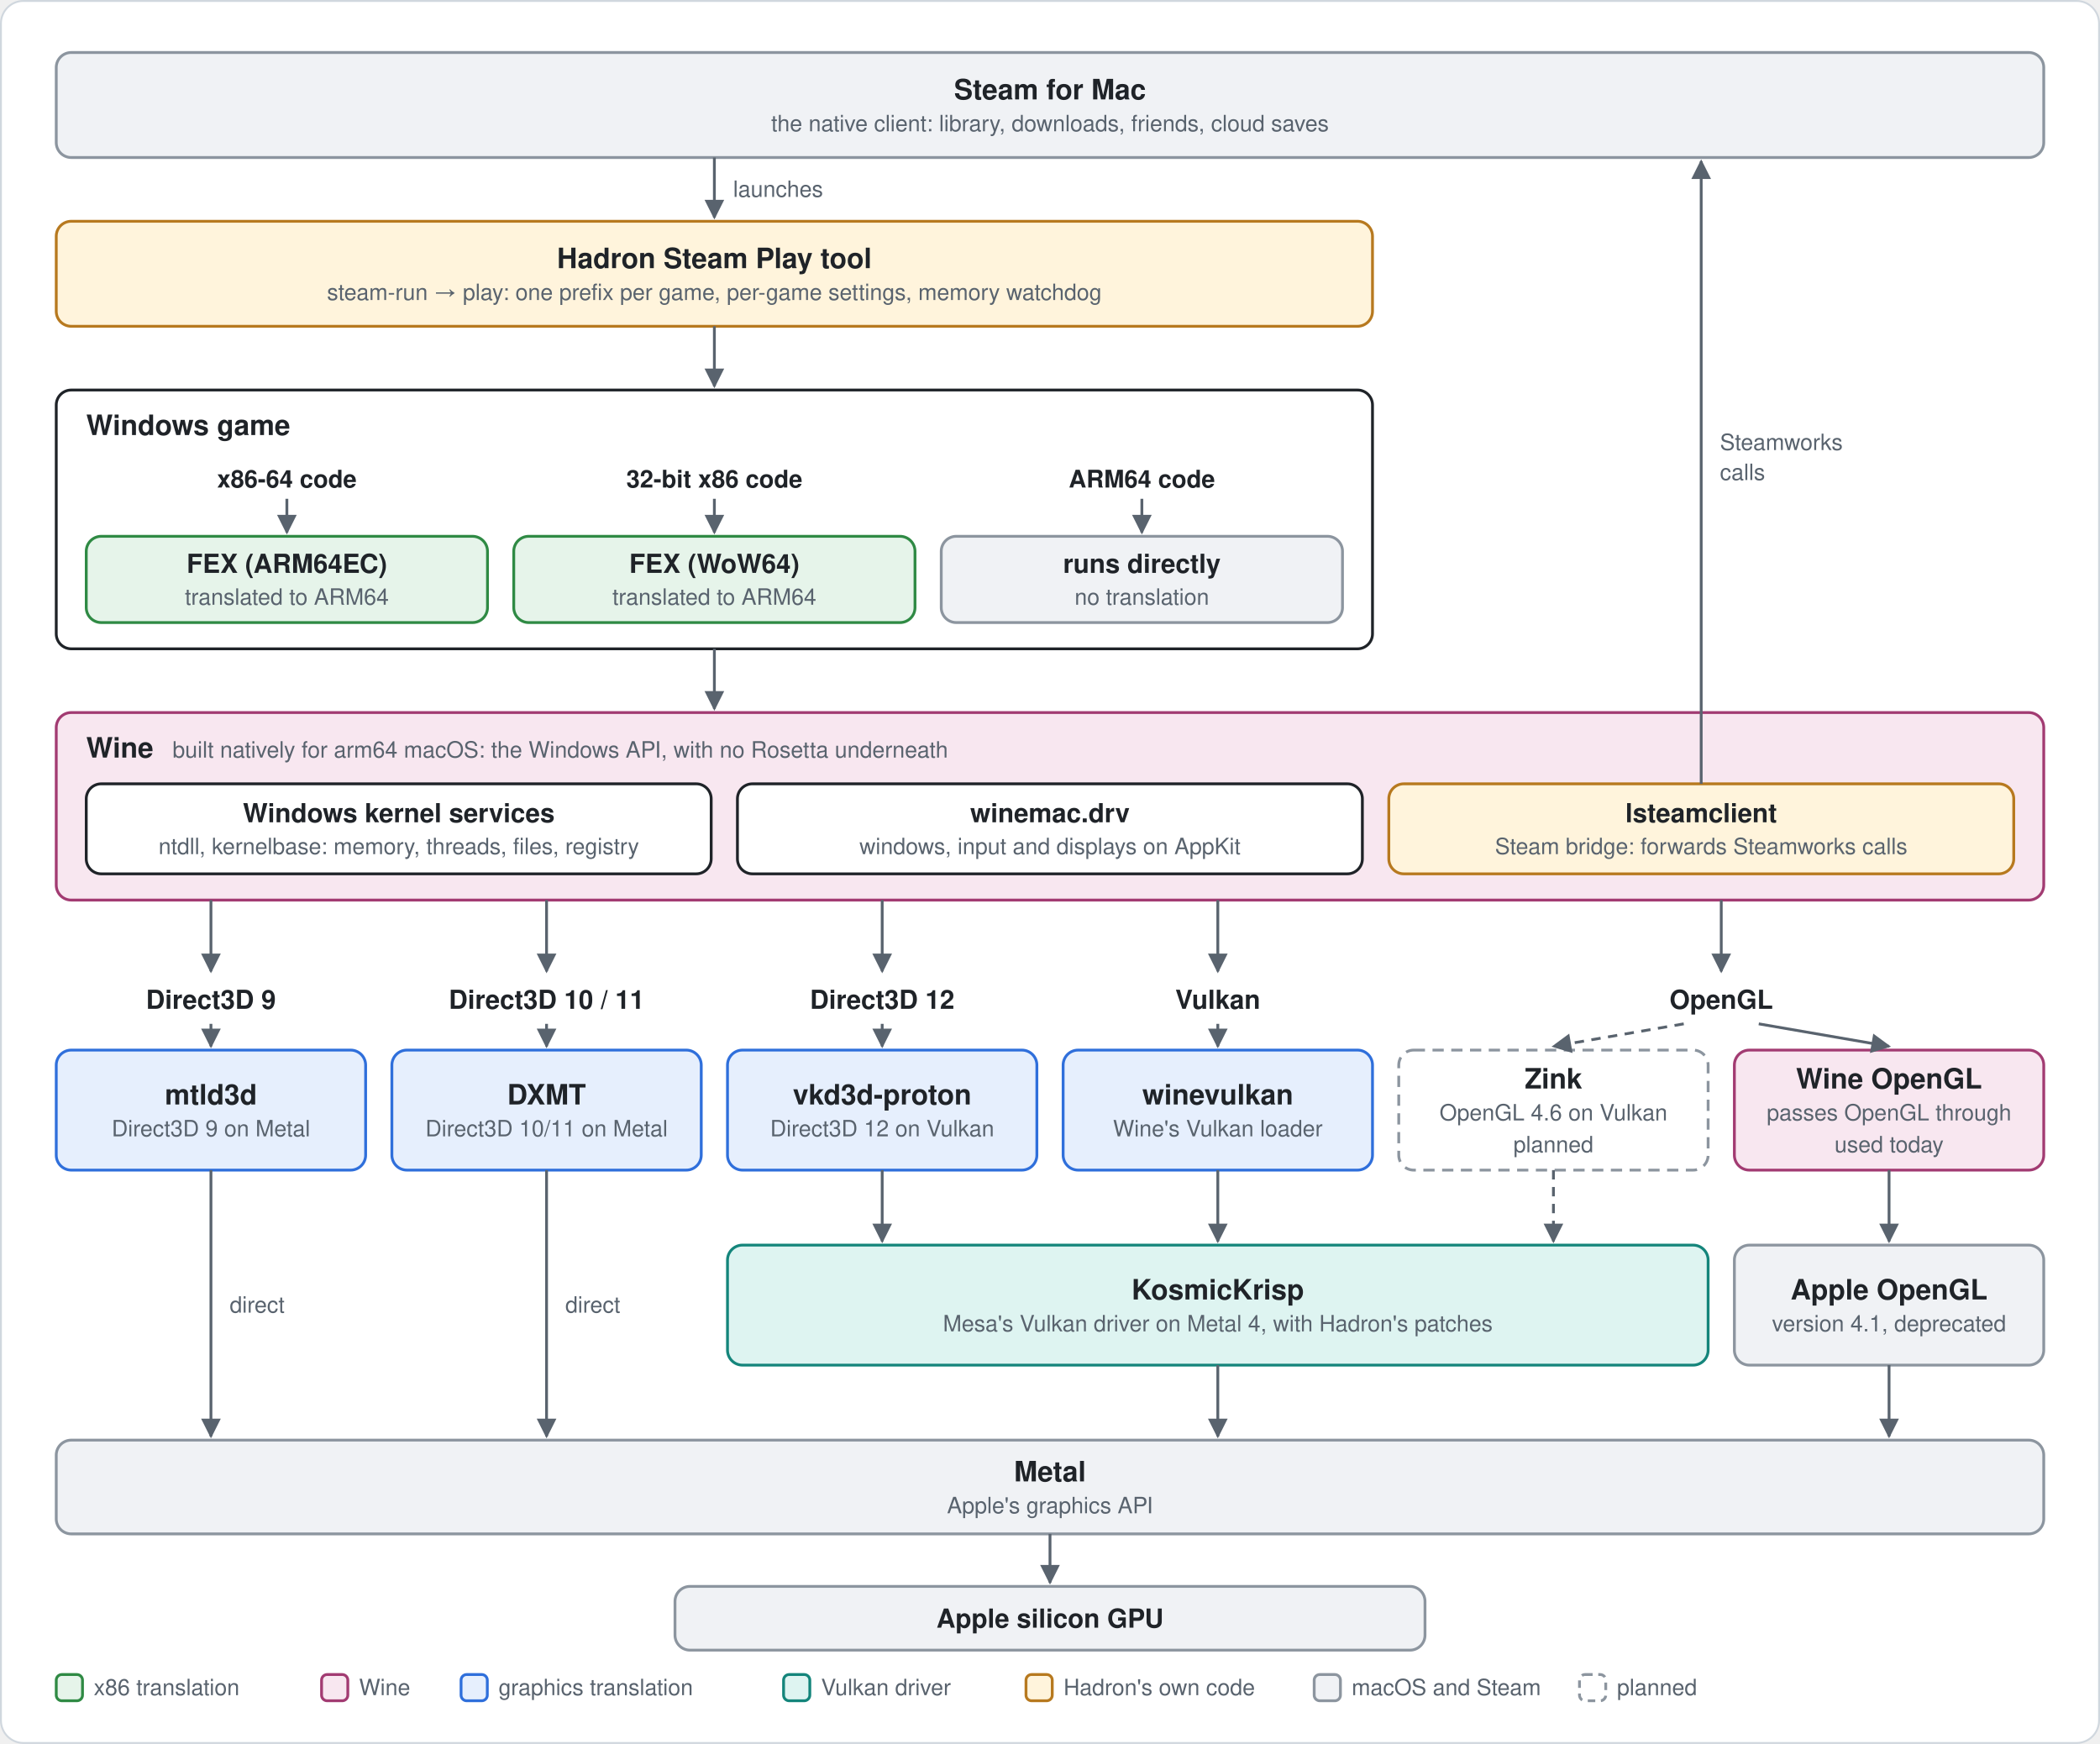
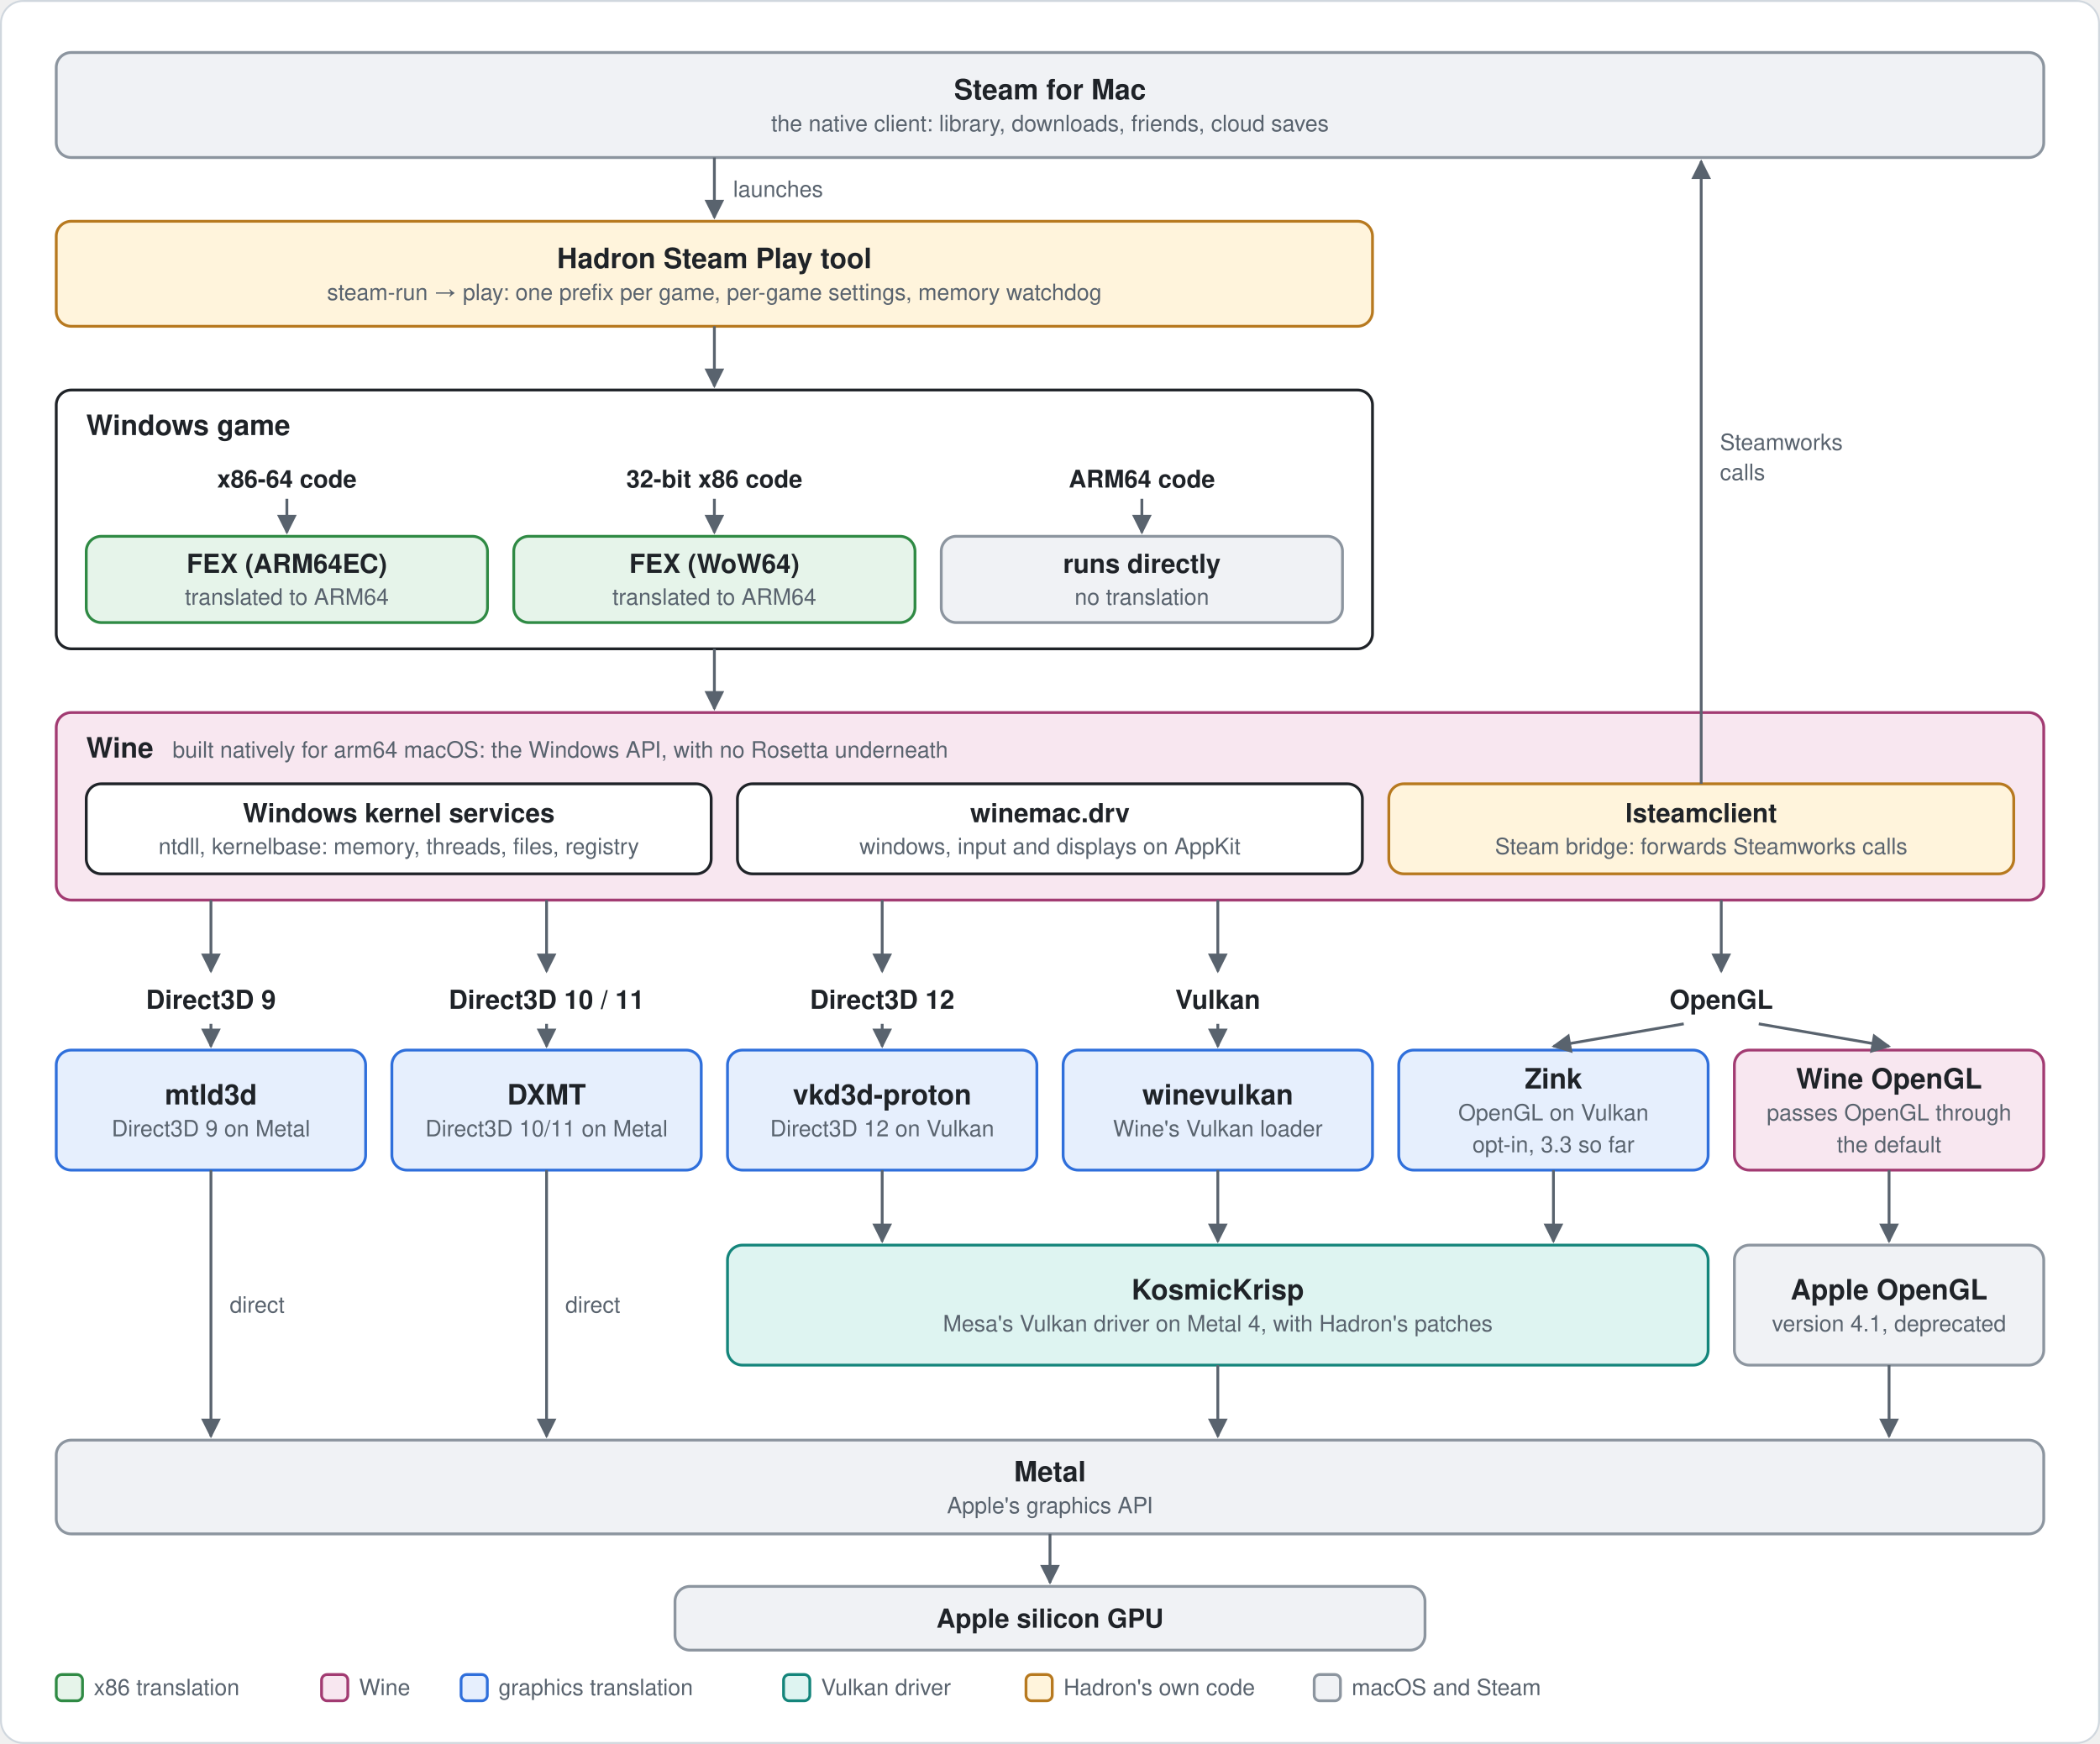
<svg xmlns="http://www.w3.org/2000/svg" viewBox="0 0 1120 930" width="1120" height="930" font-family="-apple-system, BlinkMacSystemFont, 'Segoe UI', Helvetica, Arial, sans-serif" role="img" aria-label="Hadron architecture">
  <defs>
    <marker id="a" viewBox="0 0 10 10" refX="9" refY="5" markerWidth="7" markerHeight="7" orient="auto-start-reverse">
      <path d="M0,0 L10,5 L0,10 z" fill="#59636e" />
    </marker>
  </defs>
  <rect x="0.5" y="0.5" width="1119" height="929" rx="12" fill="#ffffff" stroke="#d0d7de" />
  <rect x="30.0" y="28" width="1060.0" height="56" rx="8" fill="#f0f2f5" stroke="#8c959f" stroke-width="1.5" />
  <text x="560.0" y="53.0" font-size="15" font-weight="600" fill="#1f2328" text-anchor="middle">Steam for Mac</text>
  <text x="560.0" y="70.0" font-size="12" font-weight="400" fill="#59636e" text-anchor="middle">the native client: library, downloads, friends, cloud saves</text>
  <rect x="30.0" y="118" width="702.0" height="56" rx="8" fill="#fff4dc" stroke="#b7791f" stroke-width="1.5" />
  <text x="381.0" y="143.0" font-size="15" font-weight="600" fill="#1f2328" text-anchor="middle">Hadron Steam Play tool</text>
  <text x="381.0" y="160.0" font-size="12" font-weight="400" fill="#59636e" text-anchor="middle">steam-run → play: one prefix per game, per-game settings, memory watchdog</text>
  <line x1="381.0" y1="84" x2="381.0" y2="116" stroke="#59636e" stroke-width="1.5" marker-end="url(#a)" />
  <text x="391.0" y="105.0" font-size="12" font-weight="400" fill="#59636e" text-anchor="start">launches</text>
  <rect x="30.0" y="208" width="702.0" height="138" rx="8" fill="#ffffff" stroke="#1f2328" stroke-width="1.5" />
  <text x="46.0" y="232.0" font-size="15" font-weight="600" fill="#1f2328" text-anchor="start">Windows game</text>
  <line x1="381.0" y1="174" x2="381.0" y2="206" stroke="#59636e" stroke-width="1.5" marker-end="url(#a)" />
  <text x="153.0" y="260.0" font-size="13" font-weight="600" fill="#1f2328" text-anchor="middle">x86-64 code</text>
  <line x1="153.0" y1="266" x2="153.0" y2="284" stroke="#59636e" stroke-width="1.5" marker-end="url(#a)" />
  <rect x="46.0" y="286" width="214.0" height="46" rx="8" fill="#e6f4ea" stroke="#2f8a44" stroke-width="1.5" />
  <text x="153.0" y="305.5" font-size="14" font-weight="600" fill="#1f2328" text-anchor="middle">FEX (ARM64EC)</text>
  <text x="153.0" y="322.5" font-size="12" font-weight="400" fill="#59636e" text-anchor="middle">translated to ARM64</text>
  <text x="381.0" y="260.0" font-size="13" font-weight="600" fill="#1f2328" text-anchor="middle">32-bit x86 code</text>
  <line x1="381.0" y1="266" x2="381.0" y2="284" stroke="#59636e" stroke-width="1.5" marker-end="url(#a)" />
  <rect x="274.0" y="286" width="214.0" height="46" rx="8" fill="#e6f4ea" stroke="#2f8a44" stroke-width="1.5" />
  <text x="381.0" y="305.5" font-size="14" font-weight="600" fill="#1f2328" text-anchor="middle">FEX (WoW64)</text>
  <text x="381.0" y="322.5" font-size="12" font-weight="400" fill="#59636e" text-anchor="middle">translated to ARM64</text>
  <text x="609.0" y="260.0" font-size="13" font-weight="600" fill="#1f2328" text-anchor="middle">ARM64 code</text>
  <line x1="609.0" y1="266" x2="609.0" y2="284" stroke="#59636e" stroke-width="1.5" marker-end="url(#a)" />
  <rect x="502.0" y="286" width="214.0" height="46" rx="8" fill="#f0f2f5" stroke="#8c959f" stroke-width="1.5" />
  <text x="609.0" y="305.5" font-size="14" font-weight="600" fill="#1f2328" text-anchor="middle">runs directly</text>
  <text x="609.0" y="322.5" font-size="12" font-weight="400" fill="#59636e" text-anchor="middle">no translation</text>
  <rect x="30.0" y="380" width="1060.0" height="100" rx="8" fill="#f8e7f0" stroke="#a23b72" stroke-width="1.5" />
  <text x="46.0" y="404.0" font-size="15" font-weight="600" fill="#1f2328" text-anchor="start">Wine</text>
  <text x="92.0" y="404.0" font-size="12" font-weight="400" fill="#59636e" text-anchor="start">built natively for arm64 macOS: the Windows API, with no Rosetta underneath</text>
  <line x1="381.0" y1="346" x2="381.0" y2="378" stroke="#59636e" stroke-width="1.5" marker-end="url(#a)" />
  <rect x="46.0" y="418" width="333.3" height="48" rx="8" fill="#ffffff" stroke="#1f2328" stroke-width="1.5" />
  <text x="212.7" y="438.5" font-size="14" font-weight="600" fill="#1f2328" text-anchor="middle">Windows kernel services</text>
  <text x="212.7" y="455.5" font-size="12" font-weight="400" fill="#59636e" text-anchor="middle">ntdll, kernelbase: memory, threads, files, registry</text>
  <rect x="393.3" y="418" width="333.3" height="48" rx="8" fill="#ffffff" stroke="#1f2328" stroke-width="1.5" />
  <text x="560.0" y="438.5" font-size="14" font-weight="600" fill="#1f2328" text-anchor="middle">winemac.drv</text>
  <text x="560.0" y="455.5" font-size="12" font-weight="400" fill="#59636e" text-anchor="middle">windows, input and displays on AppKit</text>
  <rect x="740.7" y="418" width="333.3" height="48" rx="8" fill="#fff4dc" stroke="#b7791f" stroke-width="1.5" />
  <text x="907.3" y="438.5" font-size="14" font-weight="600" fill="#1f2328" text-anchor="middle">lsteamclient</text>
  <text x="907.3" y="455.5" font-size="12" font-weight="400" fill="#59636e" text-anchor="middle">Steam bridge: forwards Steamworks calls</text>
  <line x1="907.3" y1="418" x2="907.3" y2="86" stroke="#59636e" stroke-width="1.5" marker-end="url(#a)" />
  <text x="917.3" y="240.0" font-size="12" font-weight="400" fill="#59636e" text-anchor="start">Steamworks</text>
  <text x="917.3" y="256.0" font-size="12" font-weight="400" fill="#59636e" text-anchor="start">calls</text>
  <line x1="112.5" y1="480" x2="112.5" y2="518" stroke="#59636e" stroke-width="1.5" marker-end="url(#a)" />
  <text x="112.5" y="538.0" font-size="14" font-weight="600" fill="#1f2328" text-anchor="middle">Direct3D 9</text>
  <line x1="291.5" y1="480" x2="291.5" y2="518" stroke="#59636e" stroke-width="1.5" marker-end="url(#a)" />
  <text x="291.5" y="538.0" font-size="14" font-weight="600" fill="#1f2328" text-anchor="middle">Direct3D 10 / 11</text>
  <line x1="470.5" y1="480" x2="470.5" y2="518" stroke="#59636e" stroke-width="1.5" marker-end="url(#a)" />
  <text x="470.5" y="538.0" font-size="14" font-weight="600" fill="#1f2328" text-anchor="middle">Direct3D 12</text>
  <line x1="649.5" y1="480" x2="649.5" y2="518" stroke="#59636e" stroke-width="1.5" marker-end="url(#a)" />
  <text x="649.5" y="538.0" font-size="14" font-weight="600" fill="#1f2328" text-anchor="middle">Vulkan</text>
  <line x1="918.0" y1="480" x2="918.0" y2="518" stroke="#59636e" stroke-width="1.5" marker-end="url(#a)" />
  <text x="918.0" y="538.0" font-size="14" font-weight="600" fill="#1f2328" text-anchor="middle">OpenGL</text>
  <rect x="30.0" y="560" width="165.0" height="64" rx="8" fill="#e6effd" stroke="#2f6fdb" stroke-width="1.5" />
  <text x="112.5" y="589.0" font-size="15" font-weight="600" fill="#1f2328" text-anchor="middle">mtld3d</text>
  <text x="112.5" y="606.0" font-size="12" font-weight="400" fill="#59636e" text-anchor="middle">Direct3D 9 on Metal</text>
  <rect x="209.0" y="560" width="165.0" height="64" rx="8" fill="#e6effd" stroke="#2f6fdb" stroke-width="1.5" />
  <text x="291.5" y="589.0" font-size="15" font-weight="600" fill="#1f2328" text-anchor="middle">DXMT</text>
  <text x="291.5" y="606.0" font-size="12" font-weight="400" fill="#59636e" text-anchor="middle">Direct3D 10/11 on Metal</text>
  <rect x="388.0" y="560" width="165.0" height="64" rx="8" fill="#e6effd" stroke="#2f6fdb" stroke-width="1.5" />
  <text x="470.5" y="589.0" font-size="15" font-weight="600" fill="#1f2328" text-anchor="middle">vkd3d-proton</text>
  <text x="470.5" y="606.0" font-size="12" font-weight="400" fill="#59636e" text-anchor="middle">Direct3D 12 on Vulkan</text>
  <rect x="567.0" y="560" width="165.0" height="64" rx="8" fill="#e6effd" stroke="#2f6fdb" stroke-width="1.5" />
  <text x="649.5" y="589.0" font-size="15" font-weight="600" fill="#1f2328" text-anchor="middle">winevulkan</text>
  <text x="649.5" y="606.0" font-size="12" font-weight="400" fill="#59636e" text-anchor="middle">Wine's Vulkan loader</text>
-   <rect x="746.0" y="560" width="165.0" height="64" rx="8" fill="none" stroke="#8c959f" stroke-width="1.5" stroke-dasharray="6 4" />
+   <rect x="746.0" y="560" width="165.0" height="64" rx="8" fill="#e6effd" stroke="#2f6fdb" stroke-width="1.5" />
  <text x="828.5" y="580.5" font-size="15" font-weight="600" fill="#1f2328" text-anchor="middle">Zink</text>
-   <text x="828.5" y="597.5" font-size="12" font-weight="400" fill="#59636e" text-anchor="middle">OpenGL 4.6 on Vulkan</text>
-   <text x="828.5" y="614.5" font-size="12" font-weight="400" fill="#59636e" text-anchor="middle">planned</text>
+   <text x="828.5" y="597.5" font-size="12" font-weight="400" fill="#59636e" text-anchor="middle">OpenGL on Vulkan</text>
+   <text x="828.5" y="614.5" font-size="12" font-weight="400" fill="#59636e" text-anchor="middle">opt-in, 3.3 so far</text>
  <rect x="925.0" y="560" width="165.0" height="64" rx="8" fill="#f8e7f0" stroke="#a23b72" stroke-width="1.5" />
  <text x="1007.5" y="580.5" font-size="15" font-weight="600" fill="#1f2328" text-anchor="middle">Wine OpenGL</text>
  <text x="1007.5" y="597.5" font-size="12" font-weight="400" fill="#59636e" text-anchor="middle">passes OpenGL through</text>
-   <text x="1007.5" y="614.5" font-size="12" font-weight="400" fill="#59636e" text-anchor="middle">used today</text>
+   <text x="1007.5" y="614.5" font-size="12" font-weight="400" fill="#59636e" text-anchor="middle">the default</text>
  <line x1="112.5" y1="546" x2="112.5" y2="558" stroke="#59636e" stroke-width="1.5" marker-end="url(#a)" />
  <line x1="291.5" y1="546" x2="291.5" y2="558" stroke="#59636e" stroke-width="1.5" marker-end="url(#a)" />
  <line x1="470.5" y1="546" x2="470.5" y2="558" stroke="#59636e" stroke-width="1.5" marker-end="url(#a)" />
  <line x1="649.5" y1="546" x2="649.5" y2="558" stroke="#59636e" stroke-width="1.5" marker-end="url(#a)" />
-   <path d="M898.0,546 L828.5,558" fill="none" stroke="#59636e" stroke-width="1.5" marker-end="url(#a)" stroke-dasharray="5 4" />
+   <path d="M898.0,546 L828.5,558" fill="none" stroke="#59636e" stroke-width="1.5" marker-end="url(#a)" />
  <path d="M938.0,546 L1007.5,558" fill="none" stroke="#59636e" stroke-width="1.5" marker-end="url(#a)" />
  <rect x="388.0" y="664" width="523.0" height="64" rx="8" fill="#def4f1" stroke="#14857b" stroke-width="1.5" />
  <text x="649.5" y="693.0" font-size="15" font-weight="600" fill="#1f2328" text-anchor="middle">KosmicKrisp</text>
  <text x="649.5" y="710.0" font-size="12" font-weight="400" fill="#59636e" text-anchor="middle">Mesa's Vulkan driver on Metal 4, with Hadron's patches</text>
  <rect x="925.0" y="664" width="165.0" height="64" rx="8" fill="#f0f2f5" stroke="#8c959f" stroke-width="1.5" />
  <text x="1007.5" y="693.0" font-size="15" font-weight="600" fill="#1f2328" text-anchor="middle">Apple OpenGL</text>
  <text x="1007.5" y="710.0" font-size="12" font-weight="400" fill="#59636e" text-anchor="middle">version 4.1, deprecated</text>
  <line x1="470.5" y1="624" x2="470.5" y2="662" stroke="#59636e" stroke-width="1.5" marker-end="url(#a)" />
  <line x1="649.5" y1="624" x2="649.5" y2="662" stroke="#59636e" stroke-width="1.5" marker-end="url(#a)" />
-   <line x1="828.5" y1="624" x2="828.5" y2="662" stroke="#59636e" stroke-width="1.5" marker-end="url(#a)" stroke-dasharray="5 4" />
+   <line x1="828.5" y1="624" x2="828.5" y2="662" stroke="#59636e" stroke-width="1.5" marker-end="url(#a)" />
  <line x1="1007.5" y1="624" x2="1007.5" y2="662" stroke="#59636e" stroke-width="1.5" marker-end="url(#a)" />
  <rect x="30.0" y="768" width="1060.0" height="50" rx="8" fill="#f0f2f5" stroke="#8c959f" stroke-width="1.5" />
  <text x="560.0" y="790.0" font-size="15" font-weight="600" fill="#1f2328" text-anchor="middle">Metal</text>
  <text x="560.0" y="807.0" font-size="12" font-weight="400" fill="#59636e" text-anchor="middle">Apple's graphics API</text>
  <line x1="112.5" y1="624" x2="112.5" y2="766" stroke="#59636e" stroke-width="1.5" marker-end="url(#a)" />
  <line x1="291.5" y1="624" x2="291.5" y2="766" stroke="#59636e" stroke-width="1.5" marker-end="url(#a)" />
  <line x1="649.5" y1="728" x2="649.5" y2="766" stroke="#59636e" stroke-width="1.5" marker-end="url(#a)" />
  <line x1="1007.5" y1="728" x2="1007.5" y2="766" stroke="#59636e" stroke-width="1.5" marker-end="url(#a)" />
  <text x="122.5" y="700.0" font-size="12" font-weight="400" fill="#59636e" text-anchor="start">direct</text>
  <text x="301.5" y="700.0" font-size="12" font-weight="400" fill="#59636e" text-anchor="start">direct</text>
  <line x1="560.0" y1="818" x2="560.0" y2="844" stroke="#59636e" stroke-width="1.5" marker-end="url(#a)" />
  <rect x="360.0" y="846" width="400.0" height="34" rx="8" fill="#f0f2f5" stroke="#8c959f" stroke-width="1.5" />
  <text x="560.0" y="868.0" font-size="14" font-weight="600" fill="#1f2328" text-anchor="middle">Apple silicon GPU</text>
  <rect x="30" y="893" width="14" height="14" rx="3" fill="#e6f4ea" stroke="#2f8a44" stroke-width="1.5" />
  <text x="50.0" y="904.0" font-size="12" font-weight="400" fill="#59636e" text-anchor="start">x86 translation</text>
  <rect x="171.5" y="893" width="14" height="14" rx="3" fill="#f8e7f0" stroke="#a23b72" stroke-width="1.5" />
  <text x="191.5" y="904.0" font-size="12" font-weight="400" fill="#59636e" text-anchor="start">Wine</text>
  <rect x="245.9" y="893" width="14" height="14" rx="3" fill="#e6effd" stroke="#2f6fdb" stroke-width="1.5" />
  <text x="265.9" y="904.0" font-size="12" font-weight="400" fill="#59636e" text-anchor="start">graphics translation</text>
  <rect x="417.9" y="893" width="14" height="14" rx="3" fill="#def4f1" stroke="#14857b" stroke-width="1.5" />
  <text x="437.9" y="904.0" font-size="12" font-weight="400" fill="#59636e" text-anchor="start">Vulkan driver</text>
  <rect x="547.2" y="893" width="14" height="14" rx="3" fill="#fff4dc" stroke="#b7791f" stroke-width="1.5" />
  <text x="567.2" y="904.0" font-size="12" font-weight="400" fill="#59636e" text-anchor="start">Hadron's own code</text>
  <rect x="700.9" y="893" width="14" height="14" rx="3" fill="#f0f2f5" stroke="#8c959f" stroke-width="1.5" />
  <text x="720.9" y="904.0" font-size="12" font-weight="400" fill="#59636e" text-anchor="start">macOS and Steam</text>
-   <rect x="842.4" y="893" width="14" height="14" rx="3" fill="none" stroke="#8c959f" stroke-width="1.5" stroke-dasharray="4 3" />
-   <text x="862.4" y="904.0" font-size="12" font-weight="400" fill="#59636e" text-anchor="start">planned</text>
</svg>
